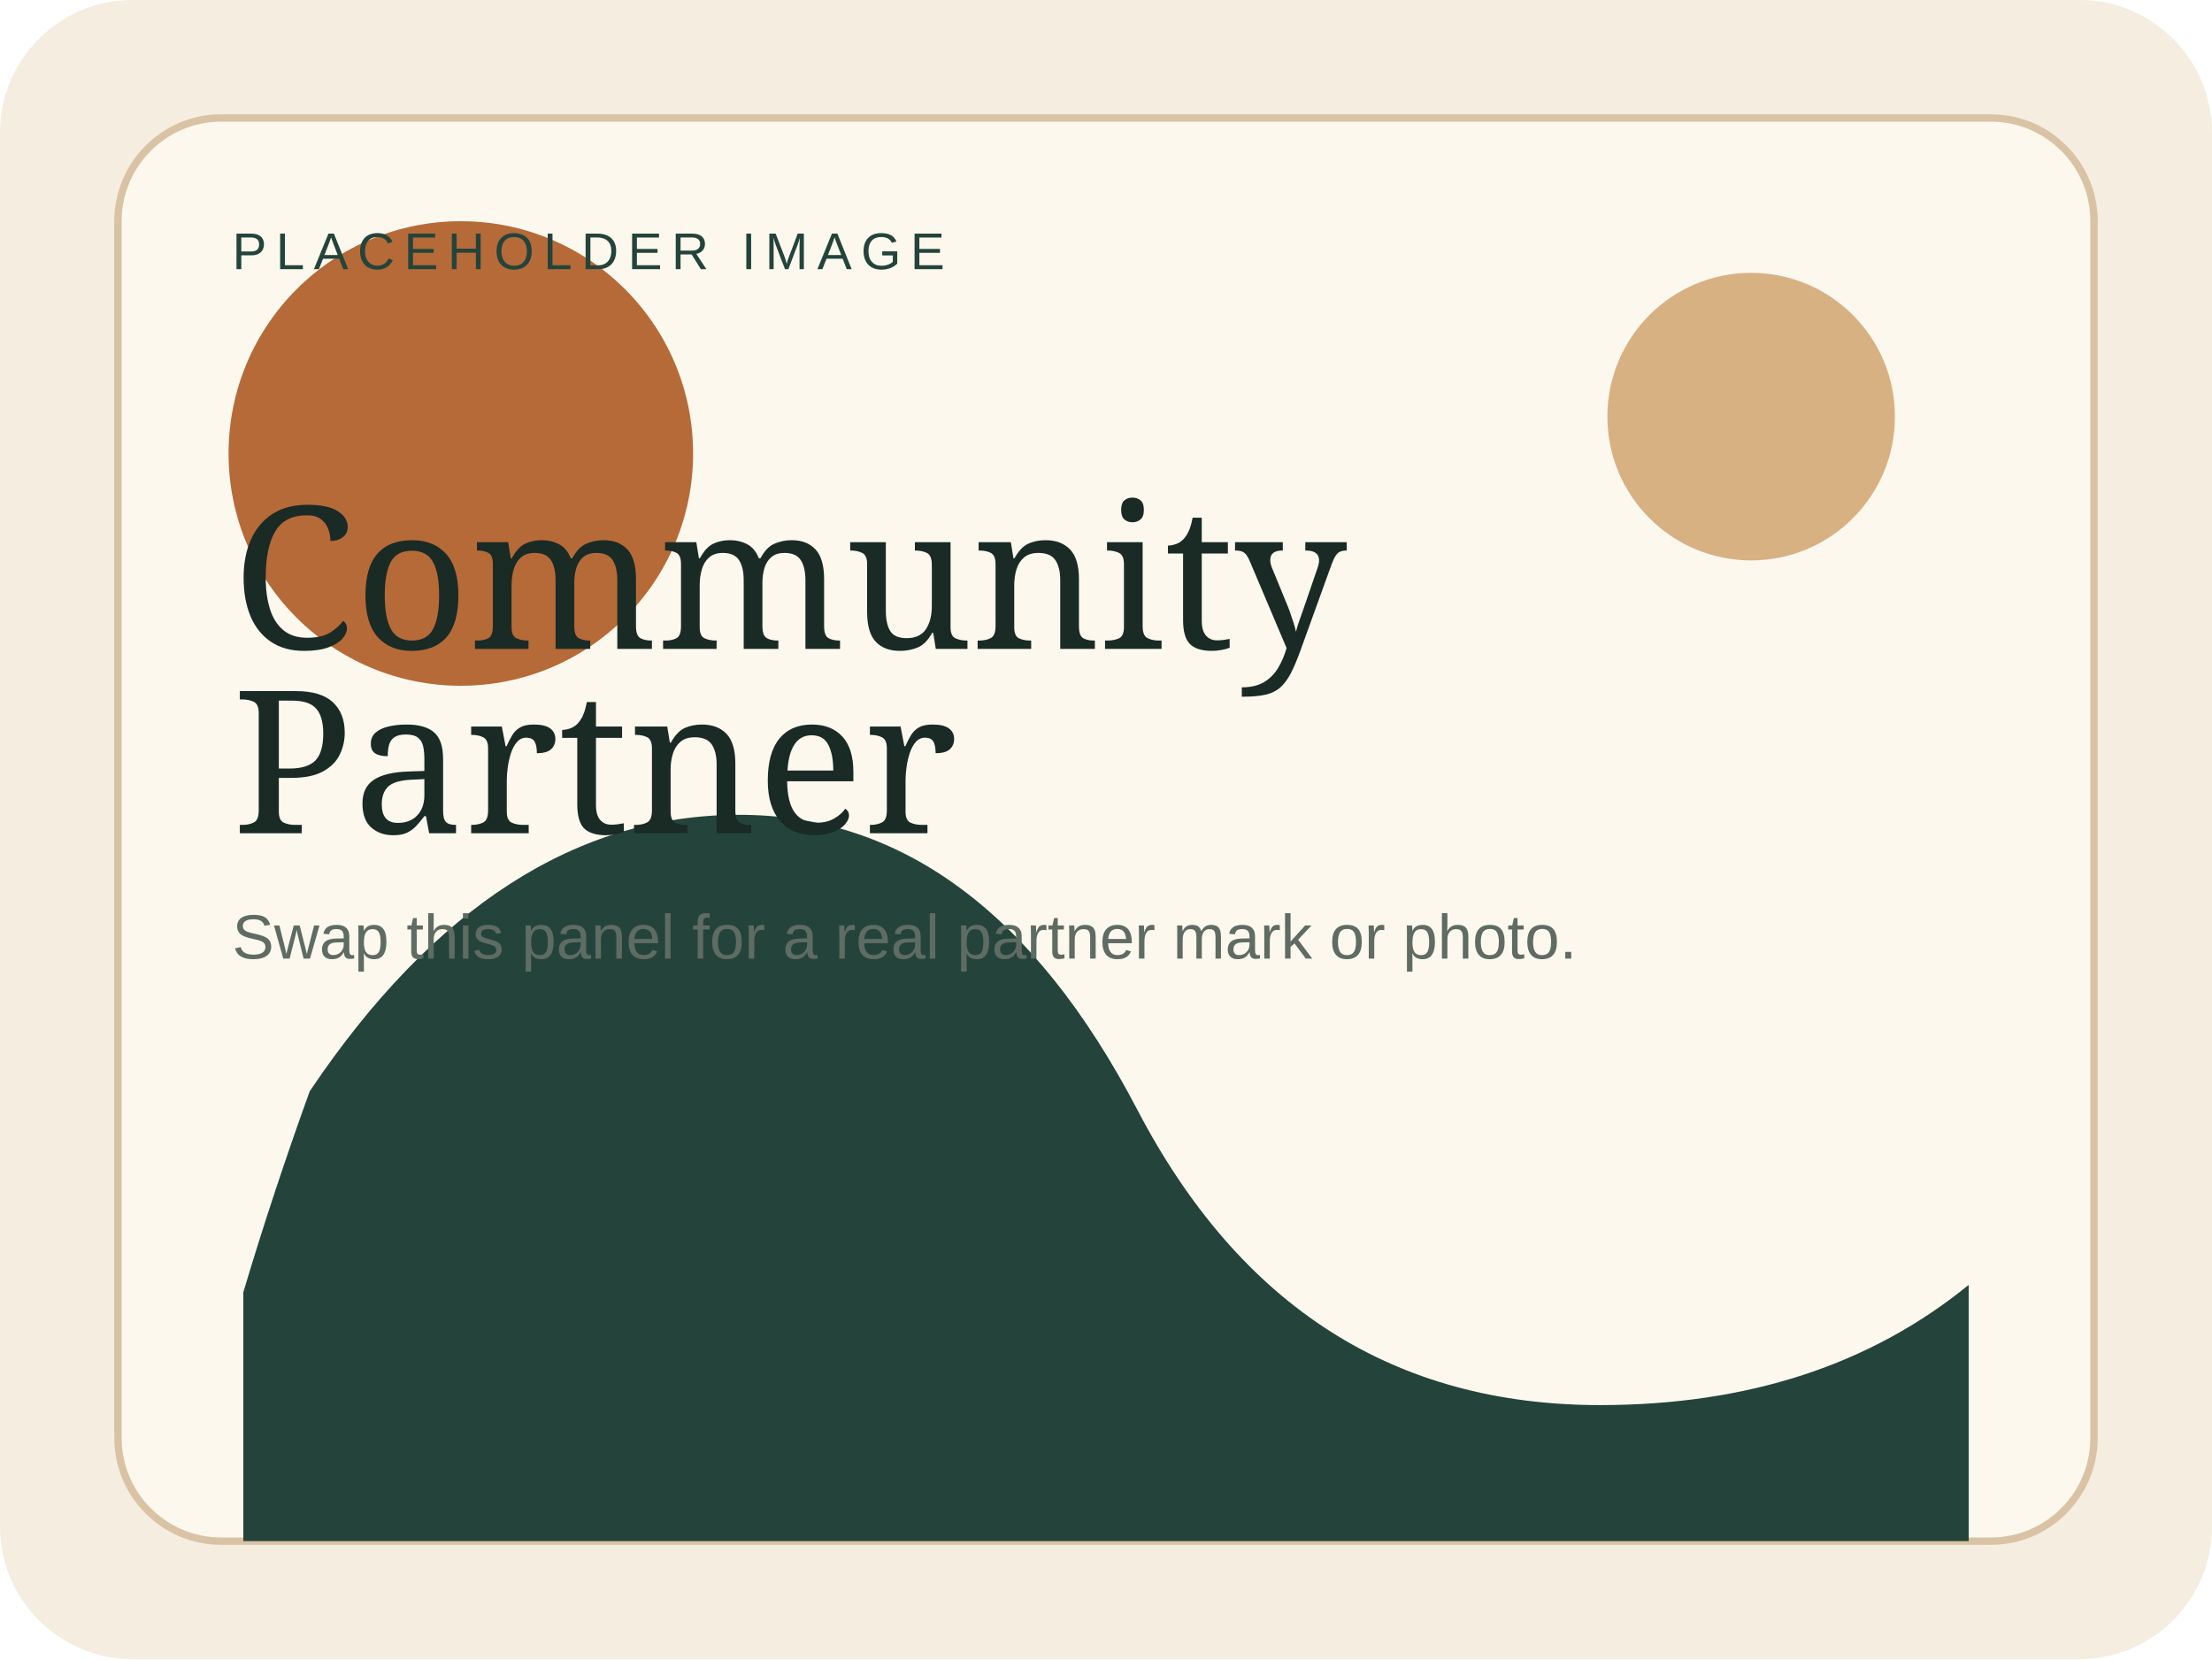
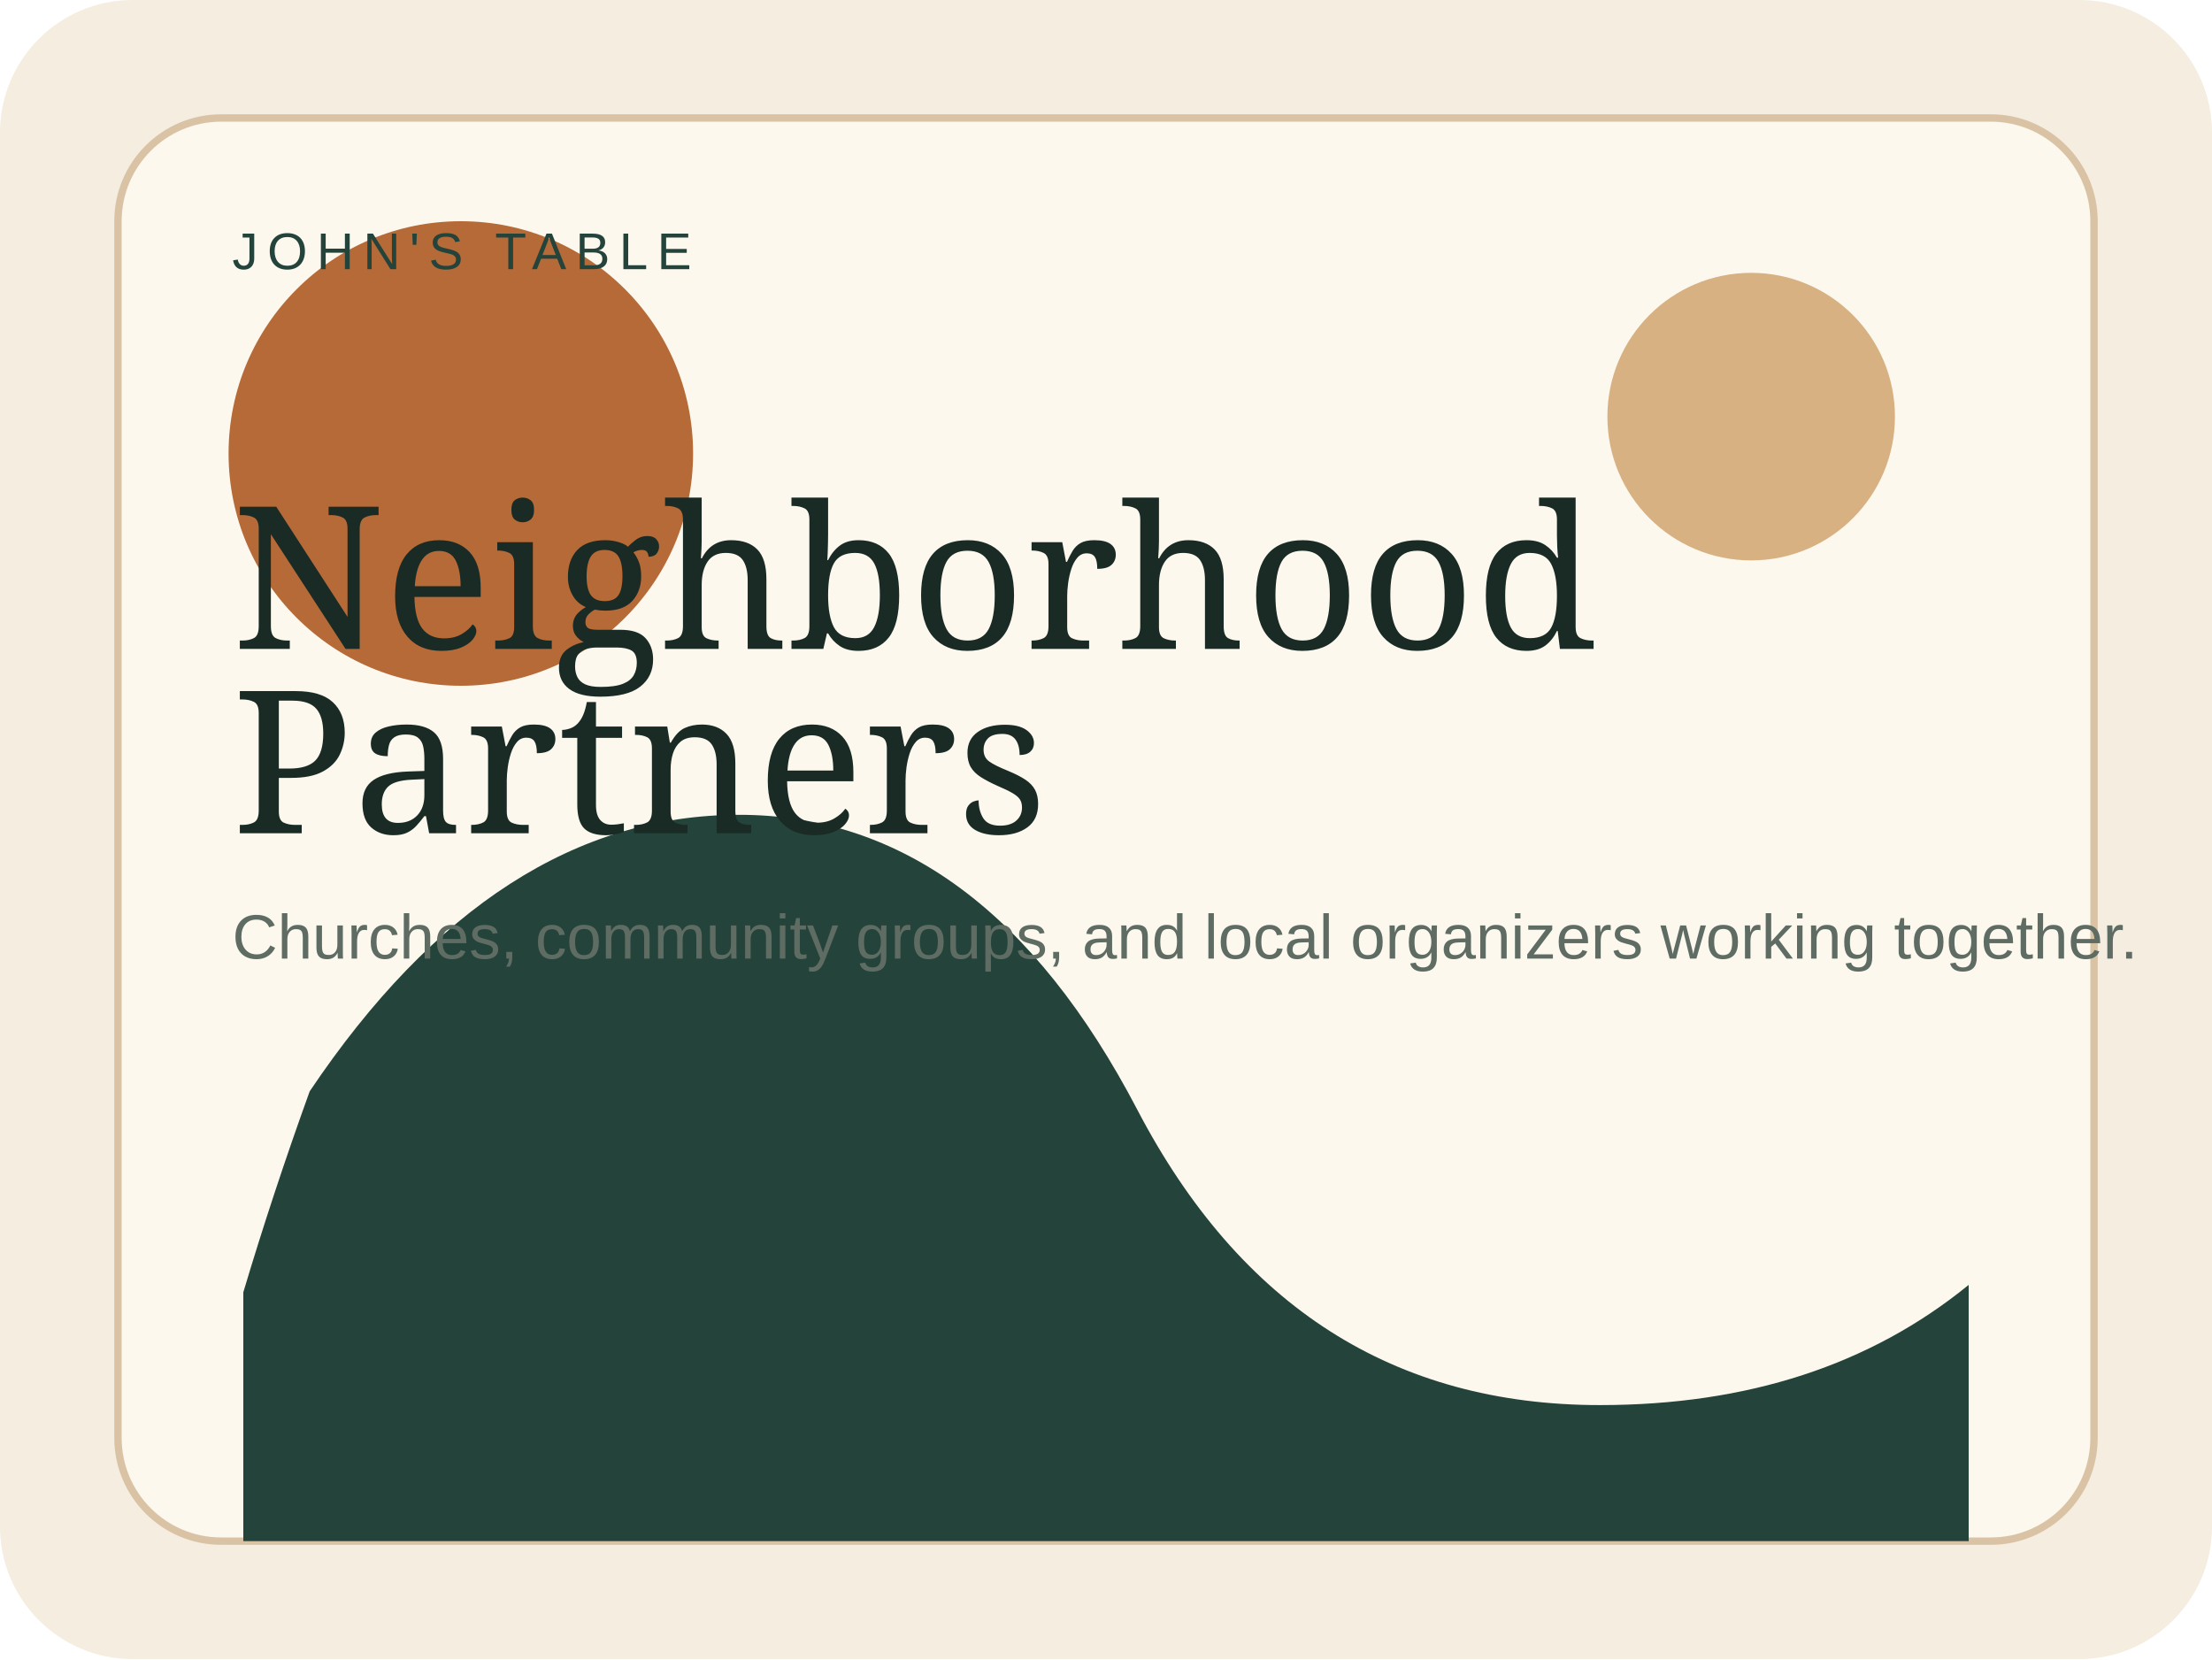
<svg xmlns="http://www.w3.org/2000/svg" width="1200" height="900" viewBox="0 0 1200 900" fill="none">
  <rect width="1200" height="900" rx="72" fill="#F4EDE0" />
  <rect x="64" y="64" width="1072" height="772" rx="56" fill="#FDF8EE" stroke="#D9C3A4" stroke-width="4" />
  <circle cx="250" cy="246" r="126" fill="#B66A38" />
  <circle cx="950" cy="226" r="78" fill="#D8B183" />
  <path d="M168 592C235.2 492 312.8 442 401 442C489.2 442 561.2 495.2 617 602C672.8 708.8 756.4 762.2 868 762.2C948 762.2 1014.67 740.467 1068 697V836H132V701C142.667 665.267 154.667 628.933 168 592Z" fill="#24443B" />
-   <text x="126" y="146" fill="#24443B" font-family="Arial, sans-serif" font-size="28" letter-spacing="5">PLACEHOLDER IMAGE</text>
-   <text x="126" y="352" fill="#1A2B26" font-family="Georgia, serif" font-size="108">Community</text>
-   <text x="126" y="452" fill="#1A2B26" font-family="Georgia, serif" font-size="108">Partner</text>
-   <text x="126" y="520" fill="#5F6C63" font-family="Arial, sans-serif" font-size="34">Swap this panel for a real partner mark or photo.</text>
+   <text x="126" y="146" fill="#24443B" font-family="Arial, sans-serif" font-size="28" letter-spacing="5">JOHN'S TABLE</text>
+   <text x="126" y="352" fill="#1A2B26" font-family="Georgia, serif" font-size="108">Neighborhood</text>
+   <text x="126" y="452" fill="#1A2B26" font-family="Georgia, serif" font-size="108">Partners</text>
+   <text x="126" y="520" fill="#5F6C63" font-family="Arial, sans-serif" font-size="34">Churches, community groups, and local organizers working together.</text>
</svg>
